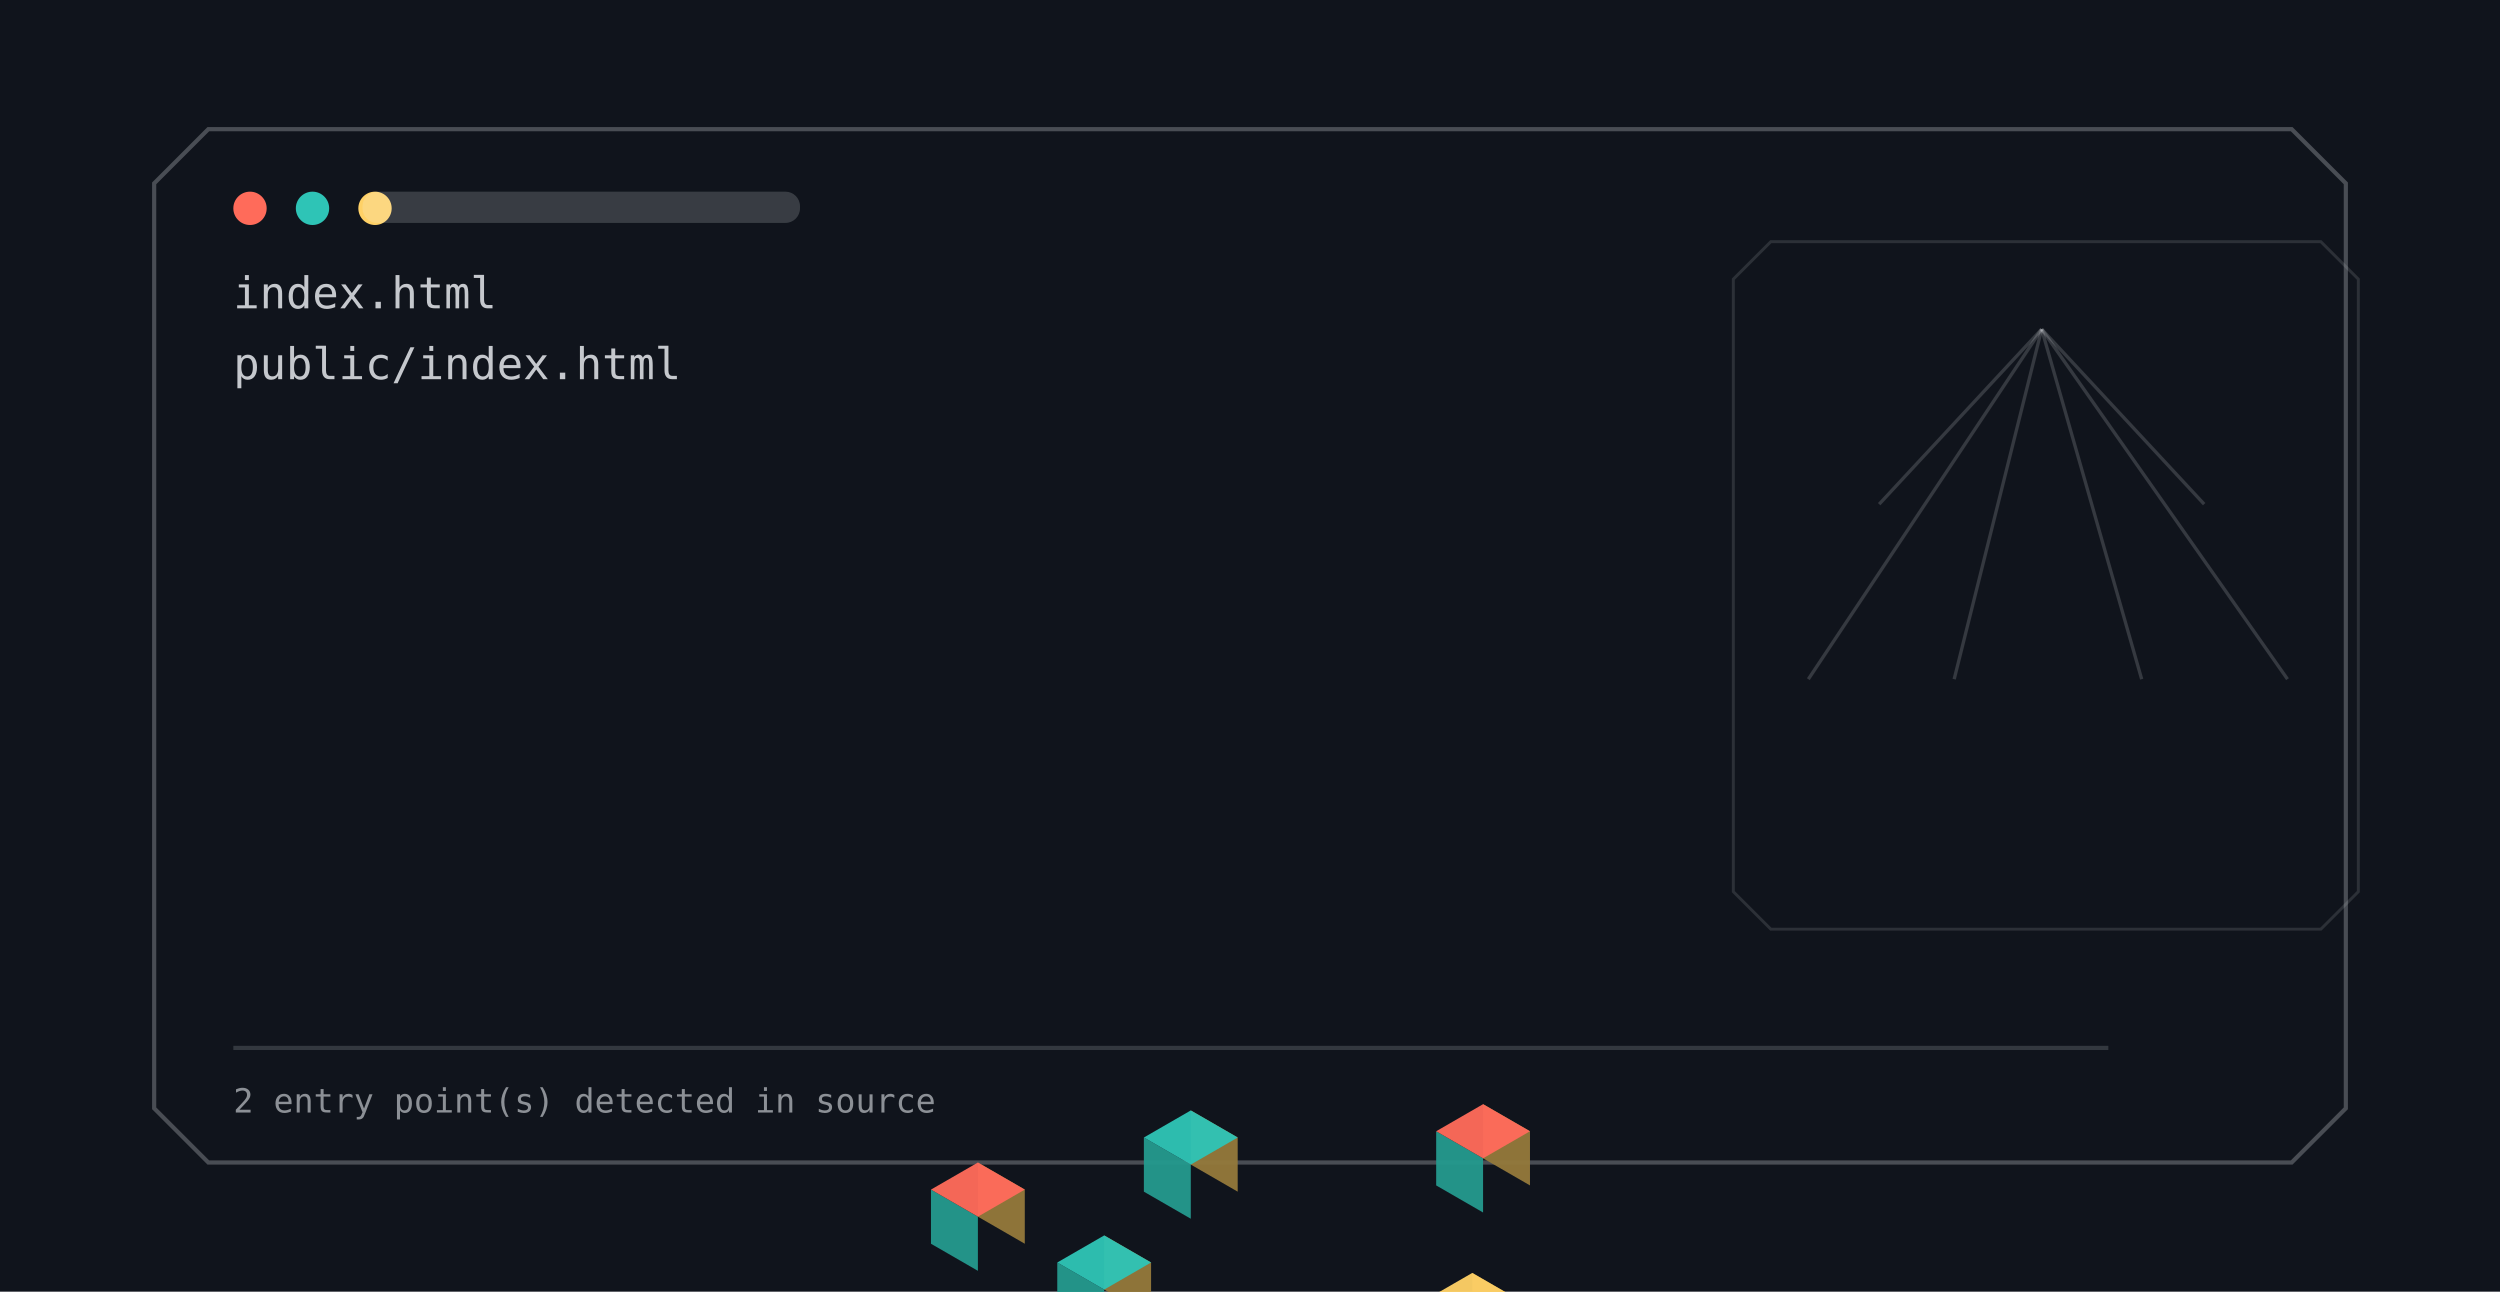
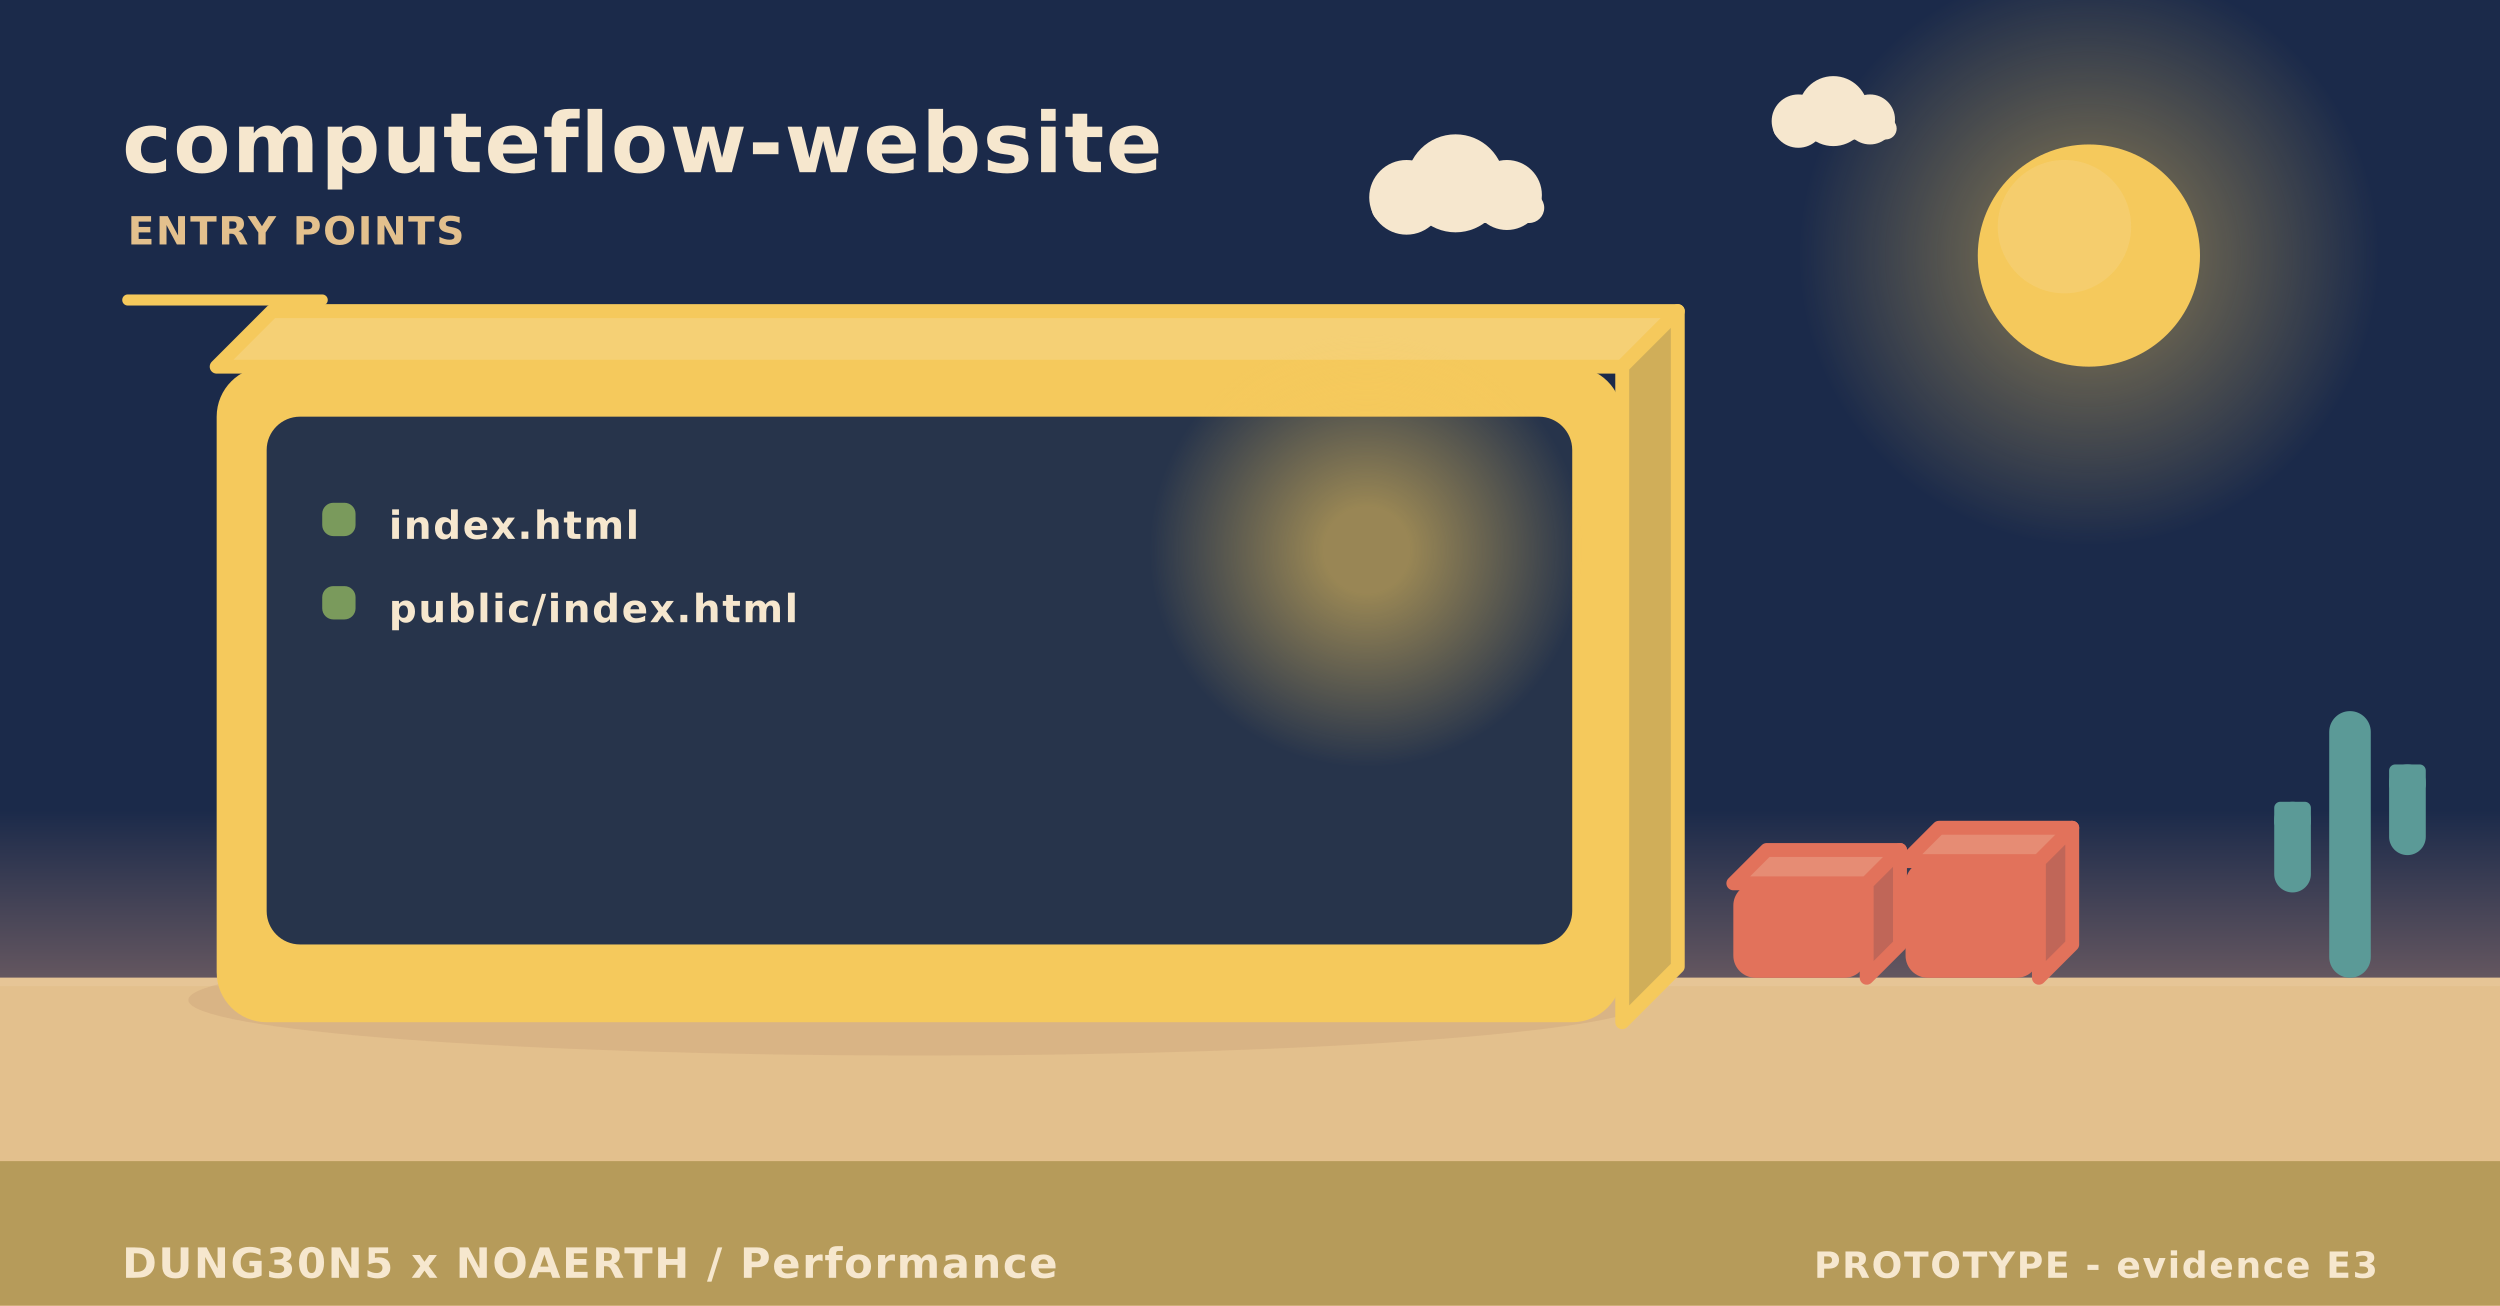
- <svg xmlns="http://www.w3.org/2000/svg" viewBox="0 0 1200 620" width="1200" height="620" role="img" aria-label="computeflow-website command surface">
-   <rect width="1200" height="620" fill="#10141c" />
-   <defs>
-     <linearGradient id="gt" x1="0" y1="0" x2="1" y2="1">
-       <stop offset="0%" stop-color="#ff6b5a" />
-       <stop offset="100%" stop-color="#2ec4b6" />
-     </linearGradient>
-   </defs>
-   <path d="M100.00,62.00 H1100.00 L1126.00,88.00 V532.00 L1100.00,558.00 H100.00 L74.00,532.00 V88.00 Z" fill="none" stroke="rgba(242,245,249,0.300)" stroke-width="2.00" opacity="0.85" />
-   <circle cx="120.00" cy="100.00" r="8.00" fill="#ff6b5a" opacity="1.00" />
-   <circle cx="150.00" cy="100.00" r="8.00" fill="#2ec4b6" opacity="1.00" />
-   <circle cx="180.00" cy="100.00" r="8.00" fill="#ffd166" opacity="1.00" />
-   <rect x="174.00" y="92.00" width="210.00" height="15.00" rx="7.00" fill="rgba(242,245,249,0.180)" opacity="1.00" />
-   <text x="112" y="148" font-family="ui-monospace,SFMono-Regular,Menlo,monospace" font-size="21" fill="rgba(242,245,249,0.800)">index.html</text>
-   <text x="112" y="182" font-family="ui-monospace,SFMono-Regular,Menlo,monospace" font-size="21" fill="rgba(242,245,249,0.800)">public/index.html</text>
-   <path d="M850.00,116.00 H1114.00 L1132.00,134.00 V428.00 L1114.00,446.00 H850.00 L832.00,428.00 V134.00 Z" fill="none" stroke="rgba(242,245,249,0.180)" stroke-width="1.40" opacity="0.70" />
-   <line x1="980.00" y1="158.00" x2="902.00" y2="242.00" stroke="rgba(242,245,249,0.300)" stroke-width="1.60" opacity="0.55" />
-   <line x1="980.00" y1="158.00" x2="1058.00" y2="242.00" stroke="rgba(242,245,249,0.300)" stroke-width="1.60" opacity="0.55" />
-   <line x1="980.00" y1="158.00" x2="868.00" y2="326.00" stroke="rgba(242,245,249,0.300)" stroke-width="1.60" opacity="0.55" />
-   <line x1="980.00" y1="158.00" x2="938.00" y2="326.00" stroke="rgba(242,245,249,0.300)" stroke-width="1.60" opacity="0.55" />
-   <line x1="980.00" y1="158.00" x2="1028.00" y2="326.00" stroke="rgba(242,245,249,0.300)" stroke-width="1.60" opacity="0.55" />
-   <line x1="980.00" y1="158.00" x2="1098.00" y2="326.00" stroke="rgba(242,245,249,0.300)" stroke-width="1.60" opacity="0.55" />
-   <polygon points="711.87,556.00 734.39,569.00 734.39,543.00 711.87,530.00" fill="#94793b" opacity="0.95" />
-   <polygon points="689.36,569.00 711.87,582.00 711.87,556.00 689.36,543.00" fill="#24998e" opacity="0.95" />
-   <polygon points="711.87,530.00 734.39,543.00 711.87,556.00 689.36,543.00" fill="#ff6b5a" opacity="0.95" />
-   <polygon points="571.58,559.00 594.09,572.00 594.09,546.00 571.58,533.00" fill="#94793b" opacity="0.95" />
-   <polygon points="549.06,572.00 571.58,585.00 571.58,559.00 549.06,546.00" fill="#24998e" opacity="0.95" />
-   <polygon points="571.58,533.00 594.09,546.00 571.58,559.00 549.06,546.00" fill="#2ec4b6" opacity="0.95" />
-   <polygon points="706.68,637.00 729.19,650.00 729.19,624.00 706.68,611.00" fill="#94793b" opacity="0.95" />
-   <polygon points="684.16,650.00 706.68,663.00 706.68,637.00 684.16,624.00" fill="#24998e" opacity="0.95" />
-   <polygon points="706.68,611.00 729.19,624.00 706.68,637.00 684.16,624.00" fill="#ffd166" opacity="0.95" />
-   <polygon points="469.39,584.00 491.90,597.00 491.90,571.00 469.39,558.00" fill="#94793b" opacity="0.95" />
-   <polygon points="446.87,597.00 469.39,610.00 469.39,584.00 446.87,571.00" fill="#24998e" opacity="0.95" />
-   <polygon points="469.39,558.00 491.90,571.00 469.39,584.00 446.87,571.00" fill="#ff6b5a" opacity="0.95" />
-   <polygon points="530.01,619.00 552.52,632.00 552.52,606.00 530.01,593.00" fill="#94793b" opacity="0.95" />
-   <polygon points="507.49,632.00 530.01,645.00 530.01,619.00 507.49,606.00" fill="#24998e" opacity="0.95" />
-   <polygon points="530.01,593.00 552.52,606.00 530.01,619.00 507.49,606.00" fill="#2ec4b6" opacity="0.95" />
-   <polygon points="607.95,664.00 630.47,677.00 630.47,651.00 607.95,638.00" fill="#94793b" opacity="0.95" />
-   <polygon points="585.43,677.00 607.95,690.00 607.95,664.00 585.43,651.00" fill="#24998e" opacity="0.95" />
-   <polygon points="607.95,638.00 630.47,651.00 607.95,664.00 585.43,651.00" fill="#ffd166" opacity="0.95" />
-   <polygon points="668.57,699.00 691.09,712.00 691.09,686.00 668.57,673.00" fill="#94793b" opacity="0.95" />
-   <polygon points="646.05,712.00 668.57,725.00 668.57,699.00 646.05,686.00" fill="#24998e" opacity="0.95" />
-   <polygon points="668.57,673.00 691.09,686.00 668.57,699.00 646.05,686.00" fill="#ff6b5a" opacity="0.95" />
-   <rect x="112.00" y="502.00" width="900.00" height="2.00" rx="0.00" fill="rgba(242,245,249,0.160)" opacity="1.00" />
-   <text x="112" y="534" font-family="ui-monospace,Menlo,monospace" font-size="16" fill="rgba(242,245,249,0.550)">2 entry point(s) detected in source</text>
+ <svg xmlns="http://www.w3.org/2000/svg" width="900" height="470" viewBox="0 0 900 470" role="img" aria-label="computeflow-website - how it is operated">
+   <linearGradient id="skyt" x1="0" y1="0" x2="0" y2="1">
+     <stop offset="0" stop-color="#1b2a4a" />
+     <stop offset="0.62" stop-color="#1b2a4a" />
+     <stop offset="1" stop-color="#f3ad8a" />
+   </linearGradient>
+   <rect width="900" height="470" fill="url(#skyt)" />
+   <radialGradient id="sunt">
+     <stop offset="0.35" stop-color="#f5c95c" stop-opacity="0.34" />
+     <stop offset="1" stop-color="#f5c95c" stop-opacity="0" />
+   </radialGradient>
+   <circle cx="752" cy="92" r="104" fill="url(#sunt)" />
+   <circle cx="752" cy="92" r="40" fill="#f5c95c" />
+   <circle cx="743.2" cy="81.6" r="24" fill="#f5d27e" opacity="0.5" />
+   <g>
+     <circle cx="524" cy="66" r="17.64" fill="#f6e7ce" />
+     <circle cx="506.36" cy="71.04" r="13.44" fill="#f6e7ce" />
+     <circle cx="542.48" cy="70.2" r="12.6" fill="#f6e7ce" />
+     <rect x="493.76" y="69.36" width="62.16" height="10.92" rx="5.46" fill="#f6e7ce" />
+   </g>
+   <g>
+     <circle cx="660" cy="40" r="12.6" fill="#f6e7ce" />
+     <circle cx="647.4" cy="43.6" r="9.6" fill="#f6e7ce" />
+     <circle cx="673.2" cy="43" r="9" fill="#f6e7ce" />
+     <rect x="638.4" y="42.4" width="44.4" height="7.8" rx="3.9" fill="#f6e7ce" />
+   </g>
+   <rect x="0" y="352" width="900" height="118" fill="#e3c08d" />
+   <rect x="0" y="352" width="900" height="3" fill="#e6c596" />
+   <text x="44" y="62" font-family="Verdana,DejaVu Sans,sans-serif" font-size="30" font-weight="700" letter-spacing="0.6" fill="#f6e7ce" text-anchor="start">computeflow-website</text>
+   <text x="46" y="88" font-family="Verdana,DejaVu Sans,sans-serif" font-size="14" font-weight="700" letter-spacing="0.6" fill="#e3c08d" text-anchor="start">ENTRY POINTS</text>
+   <rect x="44" y="106" width="74" height="4" rx="2" fill="#f5c95c" />
+   <ellipse cx="331" cy="360" rx="263.2" ry="20" fill="rgba(138,90,68,0.11)" />
+   <path d="M78,132 L584,132 L604,112 L98,112 Z" fill="#f5d075" stroke="#f5c95c" stroke-width="5" stroke-linejoin="round" />
+   <path d="M584,132 L604,112 L604,348 L584,368 Z" fill="#d0ae59" stroke="#f5c95c" stroke-width="5" stroke-linejoin="round" />
+   <rect x="78" y="132" width="506" height="236" rx="18" fill="#f5c95c" />
+   <rect x="96" y="150" width="470" height="190" rx="12" fill="#1b2a4a" opacity="0.94" />
+   <radialGradient id="lamp10057">
+     <stop offset="0.2" stop-color="#f5c95c" stop-opacity="0.55" />
+     <stop offset="1" stop-color="#f5c95c" stop-opacity="0" />
+   </radialGradient>
+   <circle cx="492" cy="198" r="78" fill="url(#lamp10057)" />
+   <rect x="116" y="181" width="12" height="12" rx="4" fill="#7a9a5c" />
+   <text x="140" y="194" font-family="Verdana,DejaVu Sans,sans-serif" font-size="14" font-weight="700" letter-spacing="0.6" fill="#f6e7ce" text-anchor="start">index.html</text>
+   <rect x="116" y="211" width="12" height="12" rx="4" fill="#7a9a5c" />
+   <text x="140" y="224" font-family="Verdana,DejaVu Sans,sans-serif" font-size="14" font-weight="700" letter-spacing="0.6" fill="#f6e7ce" text-anchor="start">public/index.html</text>
+   <path d="M624,318 L672,318 L684,306 L636,306 Z" fill="#e68c74" stroke="#e2725b" stroke-width="5" stroke-linejoin="round" />
+   <path d="M672,318 L684,306 L684,340 L672,352 Z" fill="#c06658" stroke="#e2725b" stroke-width="5" stroke-linejoin="round" />
+   <rect x="624" y="318" width="48" height="34" rx="8" fill="#e2725b" />
+   <path d="M686,310 L734,310 L746,298 L698,298 Z" fill="#e68c74" stroke="#e2725b" stroke-width="5" stroke-linejoin="round" />
+   <path d="M734,310 L746,298 L746,340 L734,352 Z" fill="#c06658" stroke="#e2725b" stroke-width="5" stroke-linejoin="round" />
+   <rect x="686" y="310" width="48" height="42" rx="8" fill="#e2725b" />
+   <rect x="838.52" y="256" width="14.96" height="96" rx="7.48" fill="#5b9a97" />
+   <rect x="818.72" y="288.64" width="13.2" height="32.64" rx="6.6" fill="#5b9a97" />
+   <rect x="818.72" y="288.64" width="13.2" height="9.6" rx="2.2" fill="#5b9a97" />
+   <rect x="860.08" y="275.2" width="13.2" height="32.64" rx="6.6" fill="#5b9a97" />
+   <rect x="860.08" y="275.2" width="13.2" height="9.6" rx="2.2" fill="#5b9a97" />
+   <rect x="0" y="418" width="900" height="52" rx="0" fill="#b49957" opacity="0.94" />
+   <text x="44" y="460" font-family="Verdana,DejaVu Sans,sans-serif" font-size="15" font-weight="700" letter-spacing="0.6" fill="#f6e7ce" text-anchor="start">DUNG30N5 x NOAERTH  /  Performance</text>
+   <text x="856" y="460" font-family="Verdana,DejaVu Sans,sans-serif" font-size="13" font-weight="700" letter-spacing="0.6" fill="#f6e7ce" text-anchor="end">PROTOTYPE  -  evidence E3</text>
</svg>
